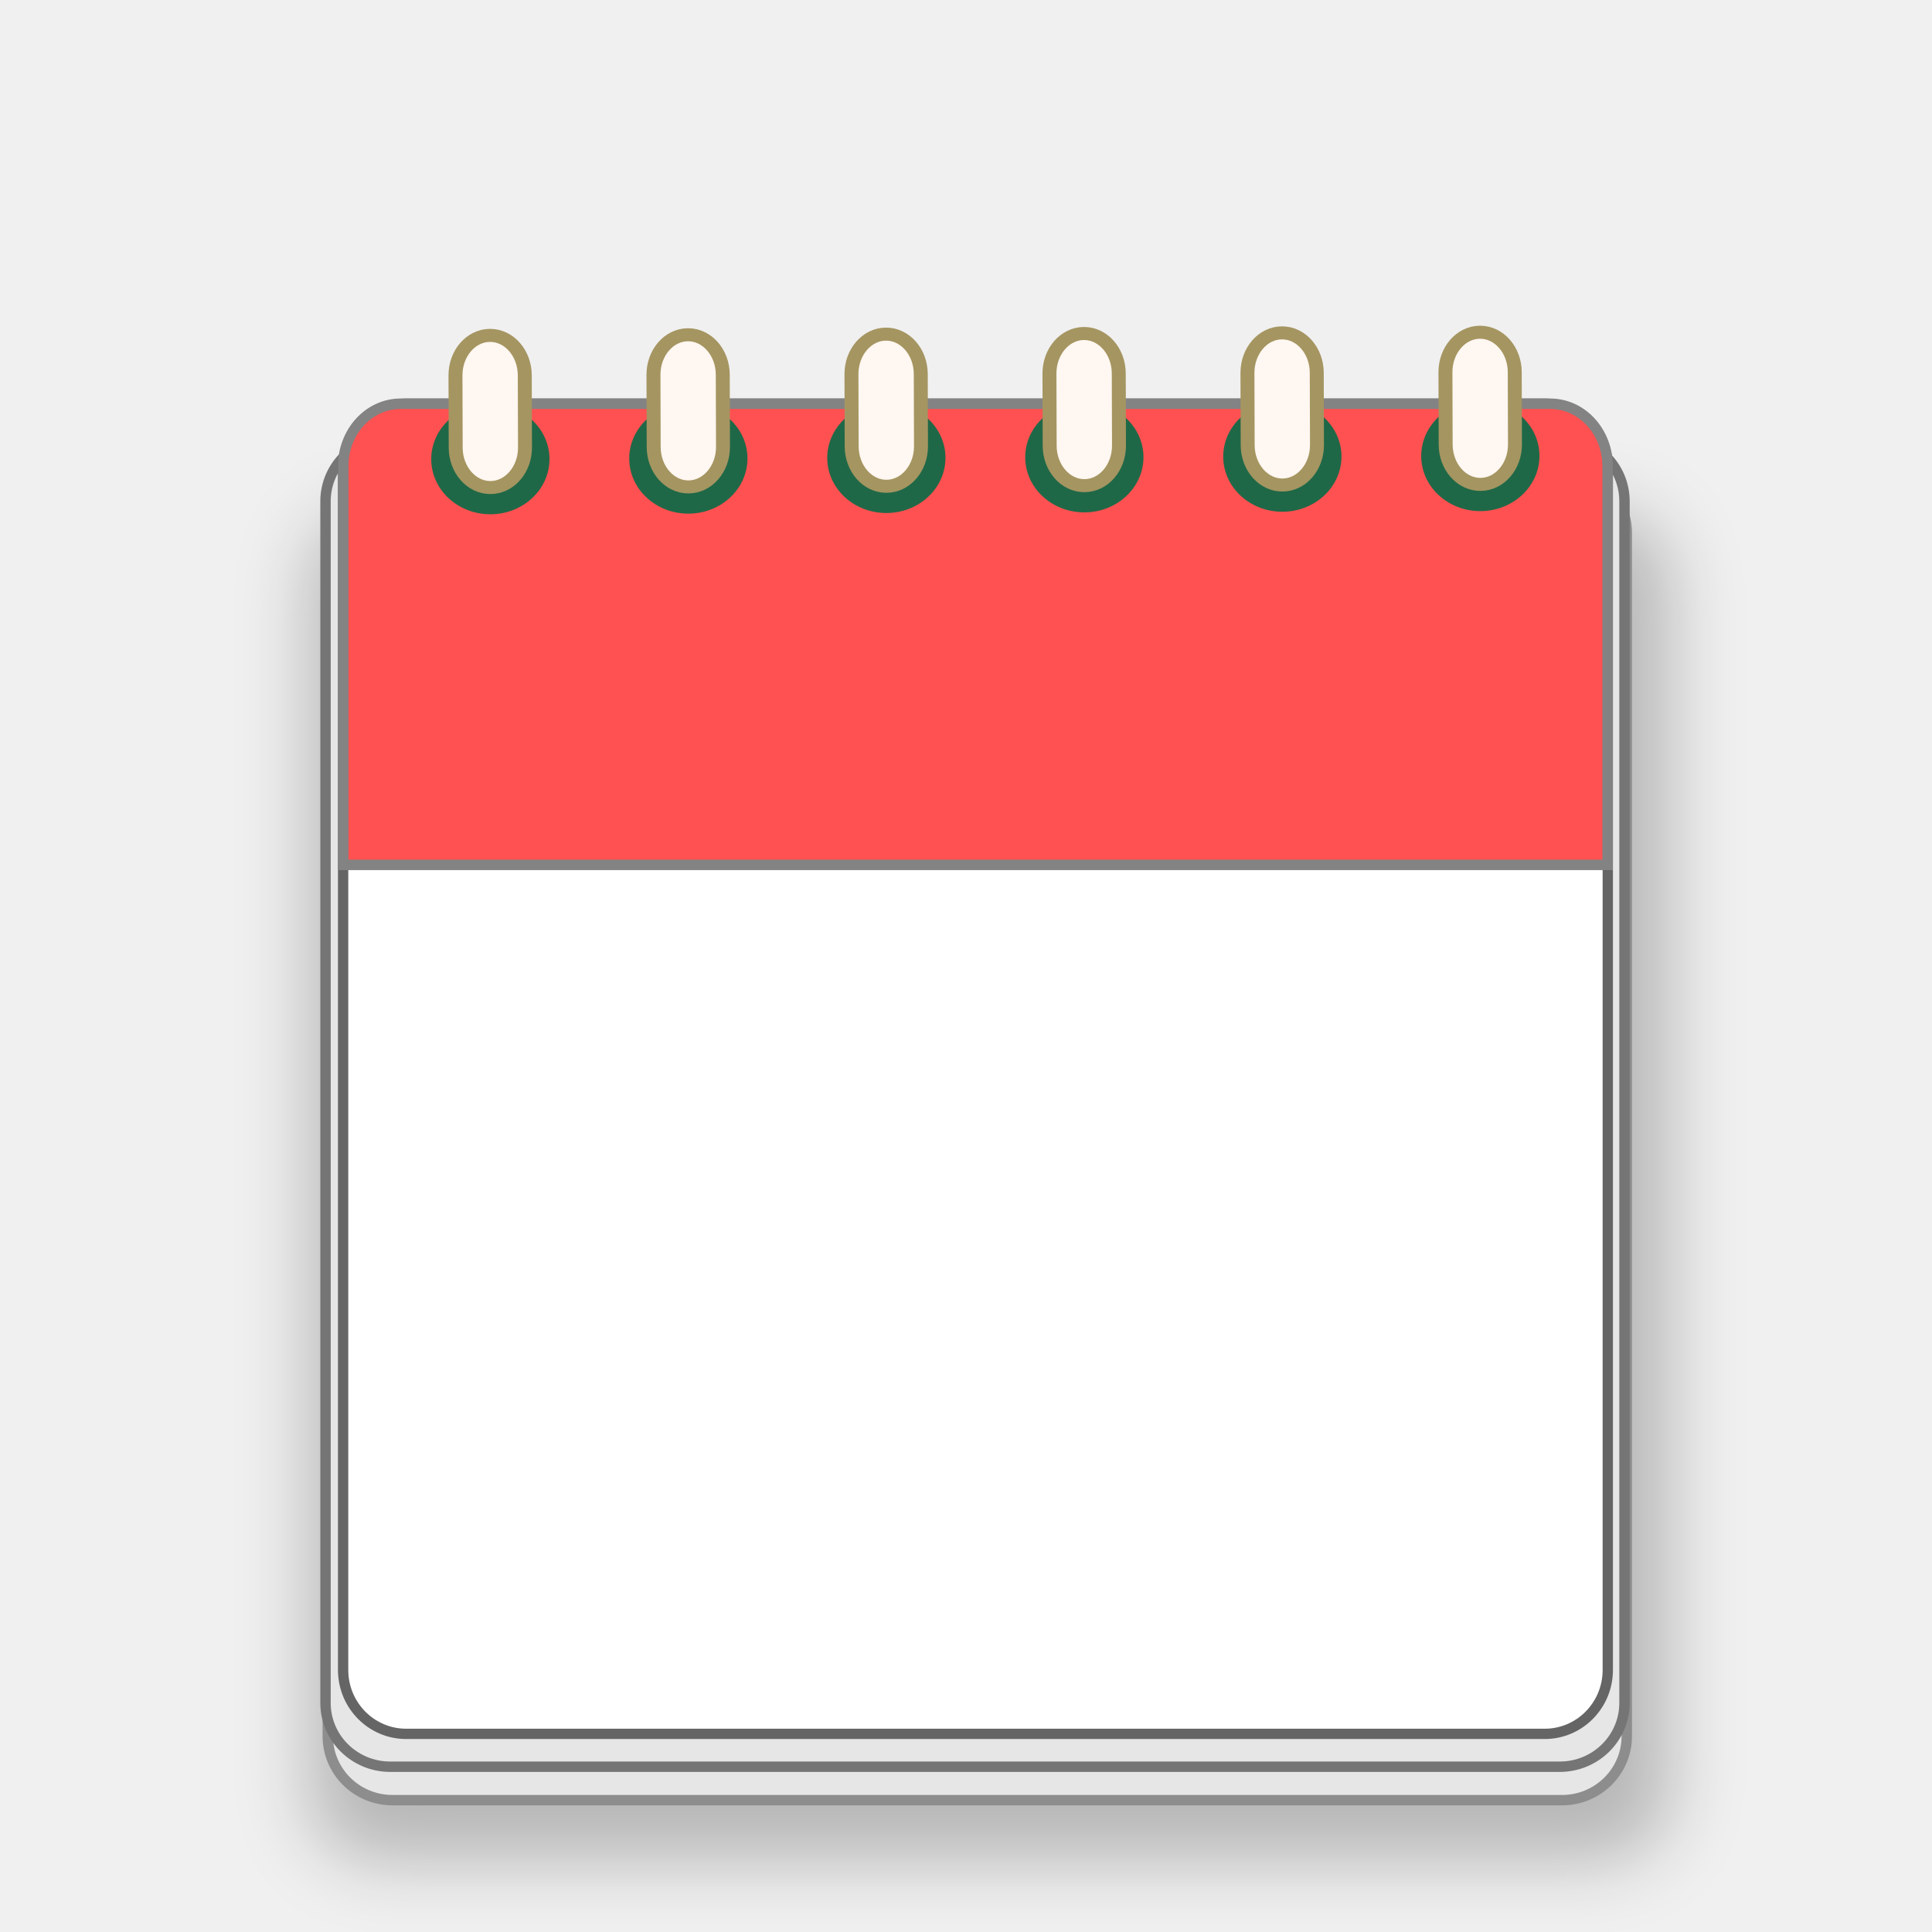
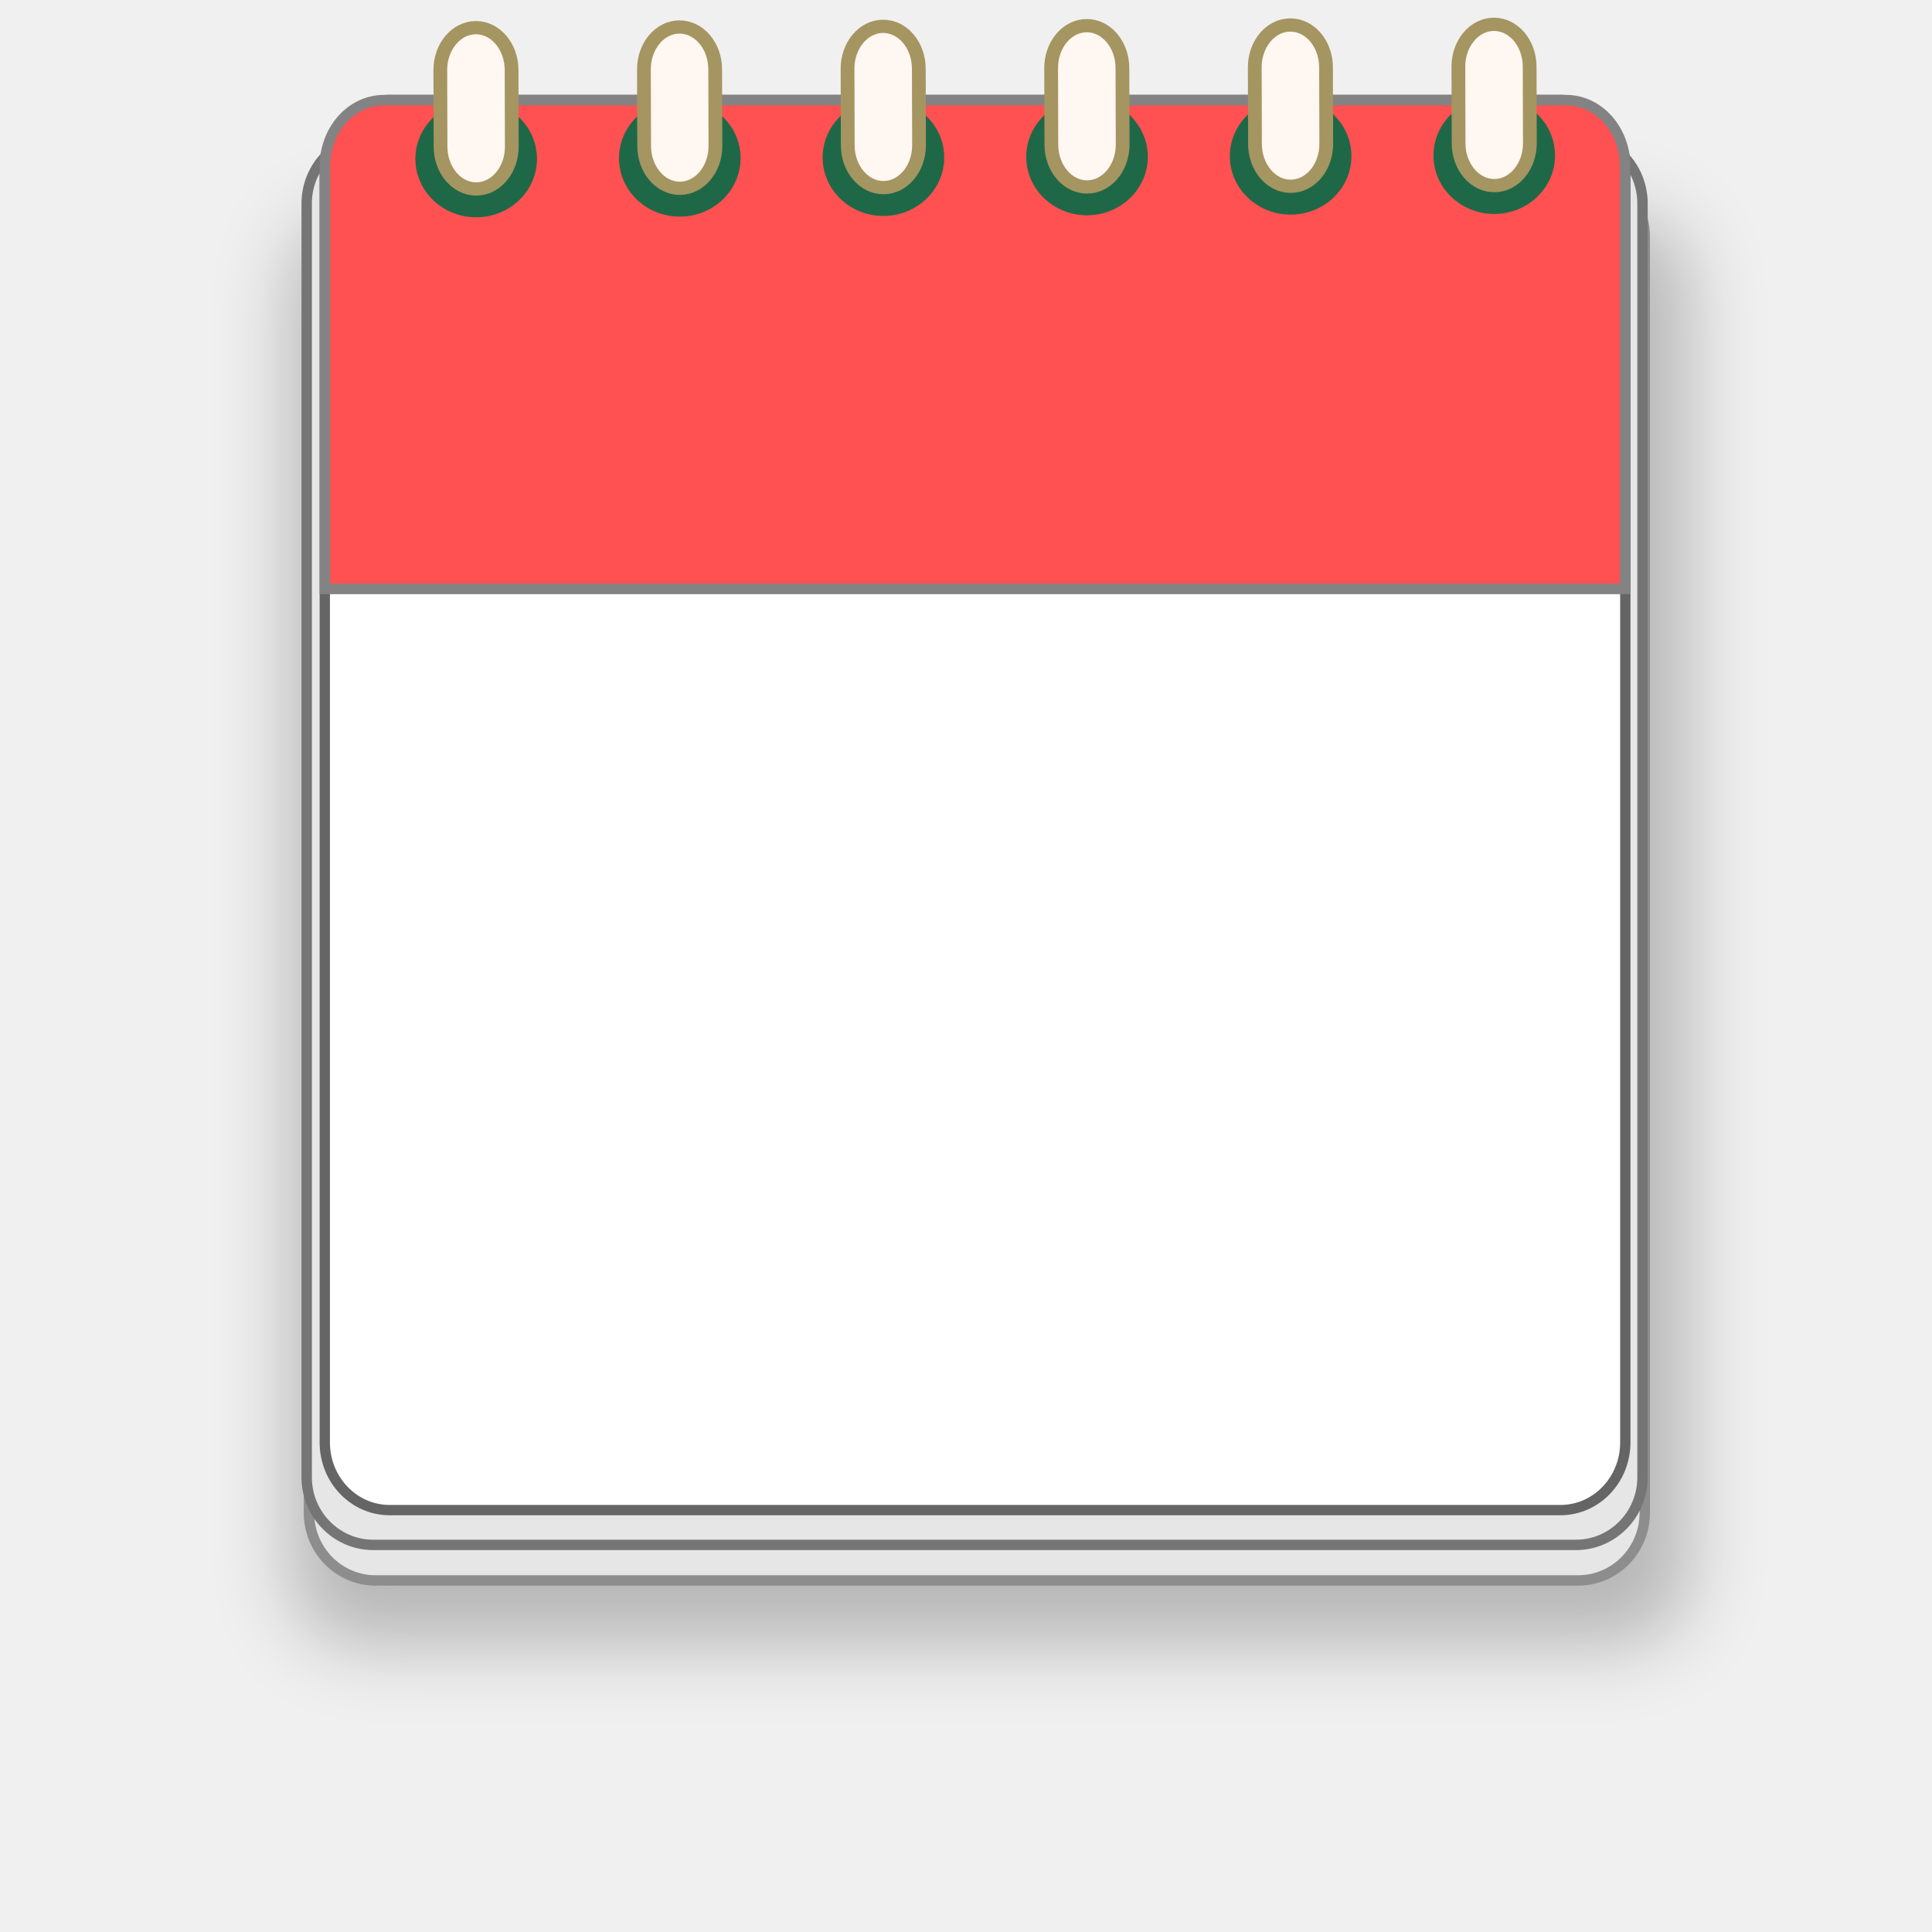
<svg xmlns="http://www.w3.org/2000/svg" width="90" height="90" viewBox="0 0 23.812 23.812" version="1.1" id="svg2787">
  <defs id="defs2784">
    <mask maskUnits="userSpaceOnUse" id="mask10222">
      <circle style="fill:#ffffff;fill-opacity:1;fill-rule:evenodd;stroke-width:0.224" id="circle10224" cx="13.229" cy="14.817" r="11" />
    </mask>
    <filter style="color-interpolation-filters:sRGB" id="filter1" x="-0.065" y="-0.064" width="1.129" height="1.127">
      <feGaussianBlur stdDeviation="0.432" id="feGaussianBlur1" />
    </filter>
  </defs>
  <g id="layer1">
-     <rect style="opacity:0.242;mix-blend-mode:multiply;fill:#000000;fill-opacity:1;stroke:#8f8f8f;stroke-width:0;stroke-linecap:square;stroke-miterlimit:8;stroke-dasharray:none;stroke-opacity:1;paint-order:fill markers stroke;filter:url(#filter1);stop-color:#000000" id="rect10449-7-0-8-5-2" width="16.01" height="16.308" x="25.903" y="-35.468" rx="0.798" ry="0.783" transform="matrix(1.046929,0,0,-1.019236,-23.30055,-13.21863)" />
-     <rect style="fill:#e6e6e6;fill-opacity:1;stroke:#8d8d8d;stroke-width:0.128;stroke-linecap:square;stroke-miterlimit:8;stroke-dasharray:none;stroke-opacity:1;paint-order:fill markers stroke;stop-color:#000000" id="rect10449-7-0-8-5" width="16.01" height="16.408" x="4.04" y="-22.187" rx="0.798" ry="0.788" transform="scale(1,-1)" />
-     <rect style="fill:#e6e6e6;fill-opacity:1;stroke:#757575;stroke-width:0.128;stroke-linecap:square;stroke-miterlimit:8;stroke-dasharray:none;stroke-opacity:1;paint-order:fill markers stroke;stop-color:#000000" id="rect10449-7-0-8" width="16.01" height="16.383" x="4.012" y="-21.775" rx="0.798" ry="0.786" transform="scale(1,-1)" />
-     <rect style="fill:#ffffff;fill-opacity:1;stroke:#656565;stroke-width:0.127;stroke-linecap:square;stroke-miterlimit:8;stroke-dasharray:none;stroke-opacity:1;paint-order:fill markers stroke;stop-color:#000000" id="rect10449-7-0" width="15.587" height="16.395" x="4.229" y="-21.37" rx="0.777" ry="0.787" transform="scale(1,-1)" />
-     <path id="rect10449-7-0-1" style="fill:#ff5151;fill-opacity:1;stroke:#838383;stroke-width:0.129;stroke-linecap:square;stroke-miterlimit:8;stroke-dasharray:none;stroke-opacity:1;paint-order:fill markers stroke;stop-color:#000000" d="m 4.939,4.976 c -0.393,0 -0.709,0.344 -0.709,0.772 V 10.66 H 19.814 V 5.748 c 0,-0.428 -0.316,-0.772 -0.709,-0.772 z" />
-     <g id="g10343" transform="matrix(0.7793926,0,0,0.7902464,2.072503,1.753418)">
-       <g id="g45070" transform="matrix(0.00175636,0.5593553,-0.6079074,0.00190881,30.3903,1.470333)" style="stroke-width:1.37">
-         <circle style="fill:#1f6847;fill-opacity:1;fill-rule:evenodd;stroke-width:0.45" id="path39952" cx="6.064" cy="15.875" r="1.538" />
-         <rect style="fill:#fff7f1;fill-opacity:1;fill-rule:evenodd;stroke:#a59561;stroke-width:0.363;stroke-dasharray:none;stroke-opacity:1" id="rect36147" width="4.243" height="1.803" x="2.614" y="14.973" rx="1.115" ry="0.929" />
+     <rect style="opacity:0.242;mix-blend-mode:multiply;fill:#000000;fill-opacity:1;stroke:#8f8f8f;stroke-width:0;stroke-linecap:square;stroke-miterlimit:8;stroke-dasharray:none;stroke-opacity:1;paint-order:fill markers stroke;filter:url(#filter1);stop-color:#000000" id="rect10449-7-0-8-5-2" width="16.01" height="16.308" x="25.903" y="-35.468" rx="0.798" ry="0.783" transform="matrix(1.07663,0,0,-1.080457,-24.30766,-18.05361)" />
+     <rect style="fill:#e6e6e6;fill-opacity:1;stroke:#8d8d8d;stroke-width:0.128;stroke-linecap:square;stroke-miterlimit:8;stroke-dasharray:none;stroke-opacity:1;paint-order:fill markers stroke;stop-color:#000000" id="rect10449-7-0-8-5" width="16.464" height="17.394" x="3.808" y="-19.479" rx="0.821" ry="0.835" transform="scale(1,-1)" />
+     <rect style="fill:#e6e6e6;fill-opacity:1;stroke:#757575;stroke-width:0.128;stroke-linecap:square;stroke-miterlimit:8;stroke-dasharray:none;stroke-opacity:1;paint-order:fill markers stroke;stop-color:#000000" id="rect10449-7-0-8" width="16.464" height="17.367" x="3.78" y="-19.041" rx="0.821" ry="0.834" transform="scale(1,-1)" />
+     <rect style="fill:#ffffff;fill-opacity:1;stroke:#656565;stroke-width:0.127;stroke-linecap:square;stroke-miterlimit:8;stroke-dasharray:none;stroke-opacity:1;paint-order:fill markers stroke;stop-color:#000000" id="rect10449-7-0" width="16.029" height="17.38" x="4.003" y="-18.612" rx="0.799" ry="0.834" transform="scale(1,-1)" />
+     <path id="rect10449-7-0-1" style="fill:#ff5151;fill-opacity:1;stroke:#838383;stroke-width:0.129;stroke-linecap:square;stroke-miterlimit:8;stroke-dasharray:none;stroke-opacity:1;paint-order:fill markers stroke;stop-color:#000000" d="m 4.733,1.234 c -0.404,0 -0.729,0.365 -0.729,0.818 V 7.259 H 20.03 V 2.052 c 0,-0.453 -0.325,-0.818 -0.729,-0.818 z" />
+     <g id="g10343" transform="matrix(0.8015036,0,0,0.8377131,1.785221,-2.182253)" style="stroke-width:0.958">
+       <g id="g45070" transform="matrix(0.00175636,0.5593553,-0.6079074,0.00190881,30.3903,1.470333)" style="stroke-width:1.312">
+         <circle style="fill:#1f6847;fill-opacity:1;fill-rule:evenodd;stroke-width:0.431" id="path39952" cx="6.064" cy="15.875" r="1.538" />
+         <rect style="fill:#fff7f1;fill-opacity:1;fill-rule:evenodd;stroke:#a59561;stroke-width:0.348;stroke-dasharray:none;stroke-opacity:1" id="rect36147" width="4.243" height="1.803" x="2.614" y="14.973" rx="1.115" ry="0.929" />
      </g>
-       <g id="g45070-3" transform="matrix(0.00175636,0.5593553,-0.6079074,0.00190881,27.25927,1.480164)" style="stroke-width:1.37">
-         <circle style="fill:#1f6847;fill-opacity:1;fill-rule:evenodd;stroke-width:0.45" id="path39952-3" cx="6.064" cy="15.875" r="1.538" />
-         <rect style="fill:#fff7f1;fill-opacity:1;fill-rule:evenodd;stroke:#a59561;stroke-width:0.363;stroke-dasharray:none;stroke-opacity:1" id="rect36147-1" width="4.243" height="1.803" x="2.614" y="14.973" rx="1.115" ry="0.929" />
+       <g id="g45070-3" transform="matrix(0.00175636,0.5593553,-0.6079074,0.00190881,27.25927,1.480164)" style="stroke-width:1.312">
+         <circle style="fill:#1f6847;fill-opacity:1;fill-rule:evenodd;stroke-width:0.431" id="path39952-3" cx="6.064" cy="15.875" r="1.538" />
+         <rect style="fill:#fff7f1;fill-opacity:1;fill-rule:evenodd;stroke:#a59561;stroke-width:0.348;stroke-dasharray:none;stroke-opacity:1" id="rect36147-1" width="4.243" height="1.803" x="2.614" y="14.973" rx="1.115" ry="0.929" />
      </g>
-       <g id="g45070-4" transform="matrix(0.00175636,0.5593553,-0.6079074,0.00190881,24.12825,1.489996)" style="stroke-width:1.37">
-         <circle style="fill:#1f6847;fill-opacity:1;fill-rule:evenodd;stroke-width:0.45" id="path39952-6" cx="6.064" cy="15.875" r="1.538" />
-         <rect style="fill:#fff7f1;fill-opacity:1;fill-rule:evenodd;stroke:#a59561;stroke-width:0.363;stroke-dasharray:none;stroke-opacity:1" id="rect36147-18" width="4.243" height="1.803" x="2.614" y="14.973" rx="1.115" ry="0.929" />
+       <g id="g45070-4" transform="matrix(0.00175636,0.5593553,-0.6079074,0.00190881,24.12825,1.489996)" style="stroke-width:1.312">
+         <circle style="fill:#1f6847;fill-opacity:1;fill-rule:evenodd;stroke-width:0.431" id="path39952-6" cx="6.064" cy="15.875" r="1.538" />
+         <rect style="fill:#fff7f1;fill-opacity:1;fill-rule:evenodd;stroke:#a59561;stroke-width:0.348;stroke-dasharray:none;stroke-opacity:1" id="rect36147-18" width="4.243" height="1.803" x="2.614" y="14.973" rx="1.115" ry="0.929" />
      </g>
-       <g id="g45070-0" transform="matrix(0.00175636,0.5593553,-0.6079074,0.00190881,20.99722,1.499827)" style="stroke-width:1.37">
-         <circle style="fill:#1f6847;fill-opacity:1;fill-rule:evenodd;stroke-width:0.45" id="path39952-32" cx="6.064" cy="15.875" r="1.538" />
-         <rect style="fill:#fff7f1;fill-opacity:1;fill-rule:evenodd;stroke:#a59561;stroke-width:0.363;stroke-dasharray:none;stroke-opacity:1" id="rect36147-6" width="4.243" height="1.803" x="2.614" y="14.973" rx="1.115" ry="0.929" />
+       <g id="g45070-0" transform="matrix(0.00175636,0.5593553,-0.6079074,0.00190881,20.99722,1.499827)" style="stroke-width:1.312">
+         <circle style="fill:#1f6847;fill-opacity:1;fill-rule:evenodd;stroke-width:0.431" id="path39952-32" cx="6.064" cy="15.875" r="1.538" />
+         <rect style="fill:#fff7f1;fill-opacity:1;fill-rule:evenodd;stroke:#a59561;stroke-width:0.348;stroke-dasharray:none;stroke-opacity:1" id="rect36147-6" width="4.243" height="1.803" x="2.614" y="14.973" rx="1.115" ry="0.929" />
      </g>
-       <g id="g45070-8" transform="matrix(0.00175636,0.5593553,-0.6079074,0.00190881,17.8662,1.509659)" style="stroke-width:1.37">
-         <circle style="fill:#1f6847;fill-opacity:1;fill-rule:evenodd;stroke-width:0.45" id="path39952-65" cx="6.064" cy="15.875" r="1.538" />
-         <rect style="fill:#fff7f1;fill-opacity:1;fill-rule:evenodd;stroke:#a59561;stroke-width:0.363;stroke-dasharray:none;stroke-opacity:1" id="rect36147-8" width="4.243" height="1.803" x="2.614" y="14.973" rx="1.115" ry="0.929" />
+       <g id="g45070-8" transform="matrix(0.00175636,0.5593553,-0.6079074,0.00190881,17.8662,1.509659)" style="stroke-width:1.312">
+         <circle style="fill:#1f6847;fill-opacity:1;fill-rule:evenodd;stroke-width:0.431" id="path39952-65" cx="6.064" cy="15.875" r="1.538" />
+         <rect style="fill:#fff7f1;fill-opacity:1;fill-rule:evenodd;stroke:#a59561;stroke-width:0.348;stroke-dasharray:none;stroke-opacity:1" id="rect36147-8" width="4.243" height="1.803" x="2.614" y="14.973" rx="1.115" ry="0.929" />
      </g>
-       <g id="g45070-2" transform="matrix(0.00175636,0.5593553,-0.6079074,0.00190881,14.73517,1.519489)" style="stroke-width:1.37">
-         <circle style="fill:#1f6847;fill-opacity:1;fill-rule:evenodd;stroke-width:0.45" id="path39952-8" cx="6.064" cy="15.875" r="1.538" />
-         <rect style="fill:#fff7f1;fill-opacity:1;fill-rule:evenodd;stroke:#a59561;stroke-width:0.363;stroke-dasharray:none;stroke-opacity:1" id="rect36147-9" width="4.243" height="1.803" x="2.614" y="14.973" rx="1.115" ry="0.929" />
+       <g id="g45070-2" transform="matrix(0.00175636,0.5593553,-0.6079074,0.00190881,14.73517,1.519489)" style="stroke-width:1.312">
+         <circle style="fill:#1f6847;fill-opacity:1;fill-rule:evenodd;stroke-width:0.431" id="path39952-8" cx="6.064" cy="15.875" r="1.538" />
+         <rect style="fill:#fff7f1;fill-opacity:1;fill-rule:evenodd;stroke:#a59561;stroke-width:0.348;stroke-dasharray:none;stroke-opacity:1" id="rect36147-9" width="4.243" height="1.803" x="2.614" y="14.973" rx="1.115" ry="0.929" />
      </g>
    </g>
  </g>
</svg>
